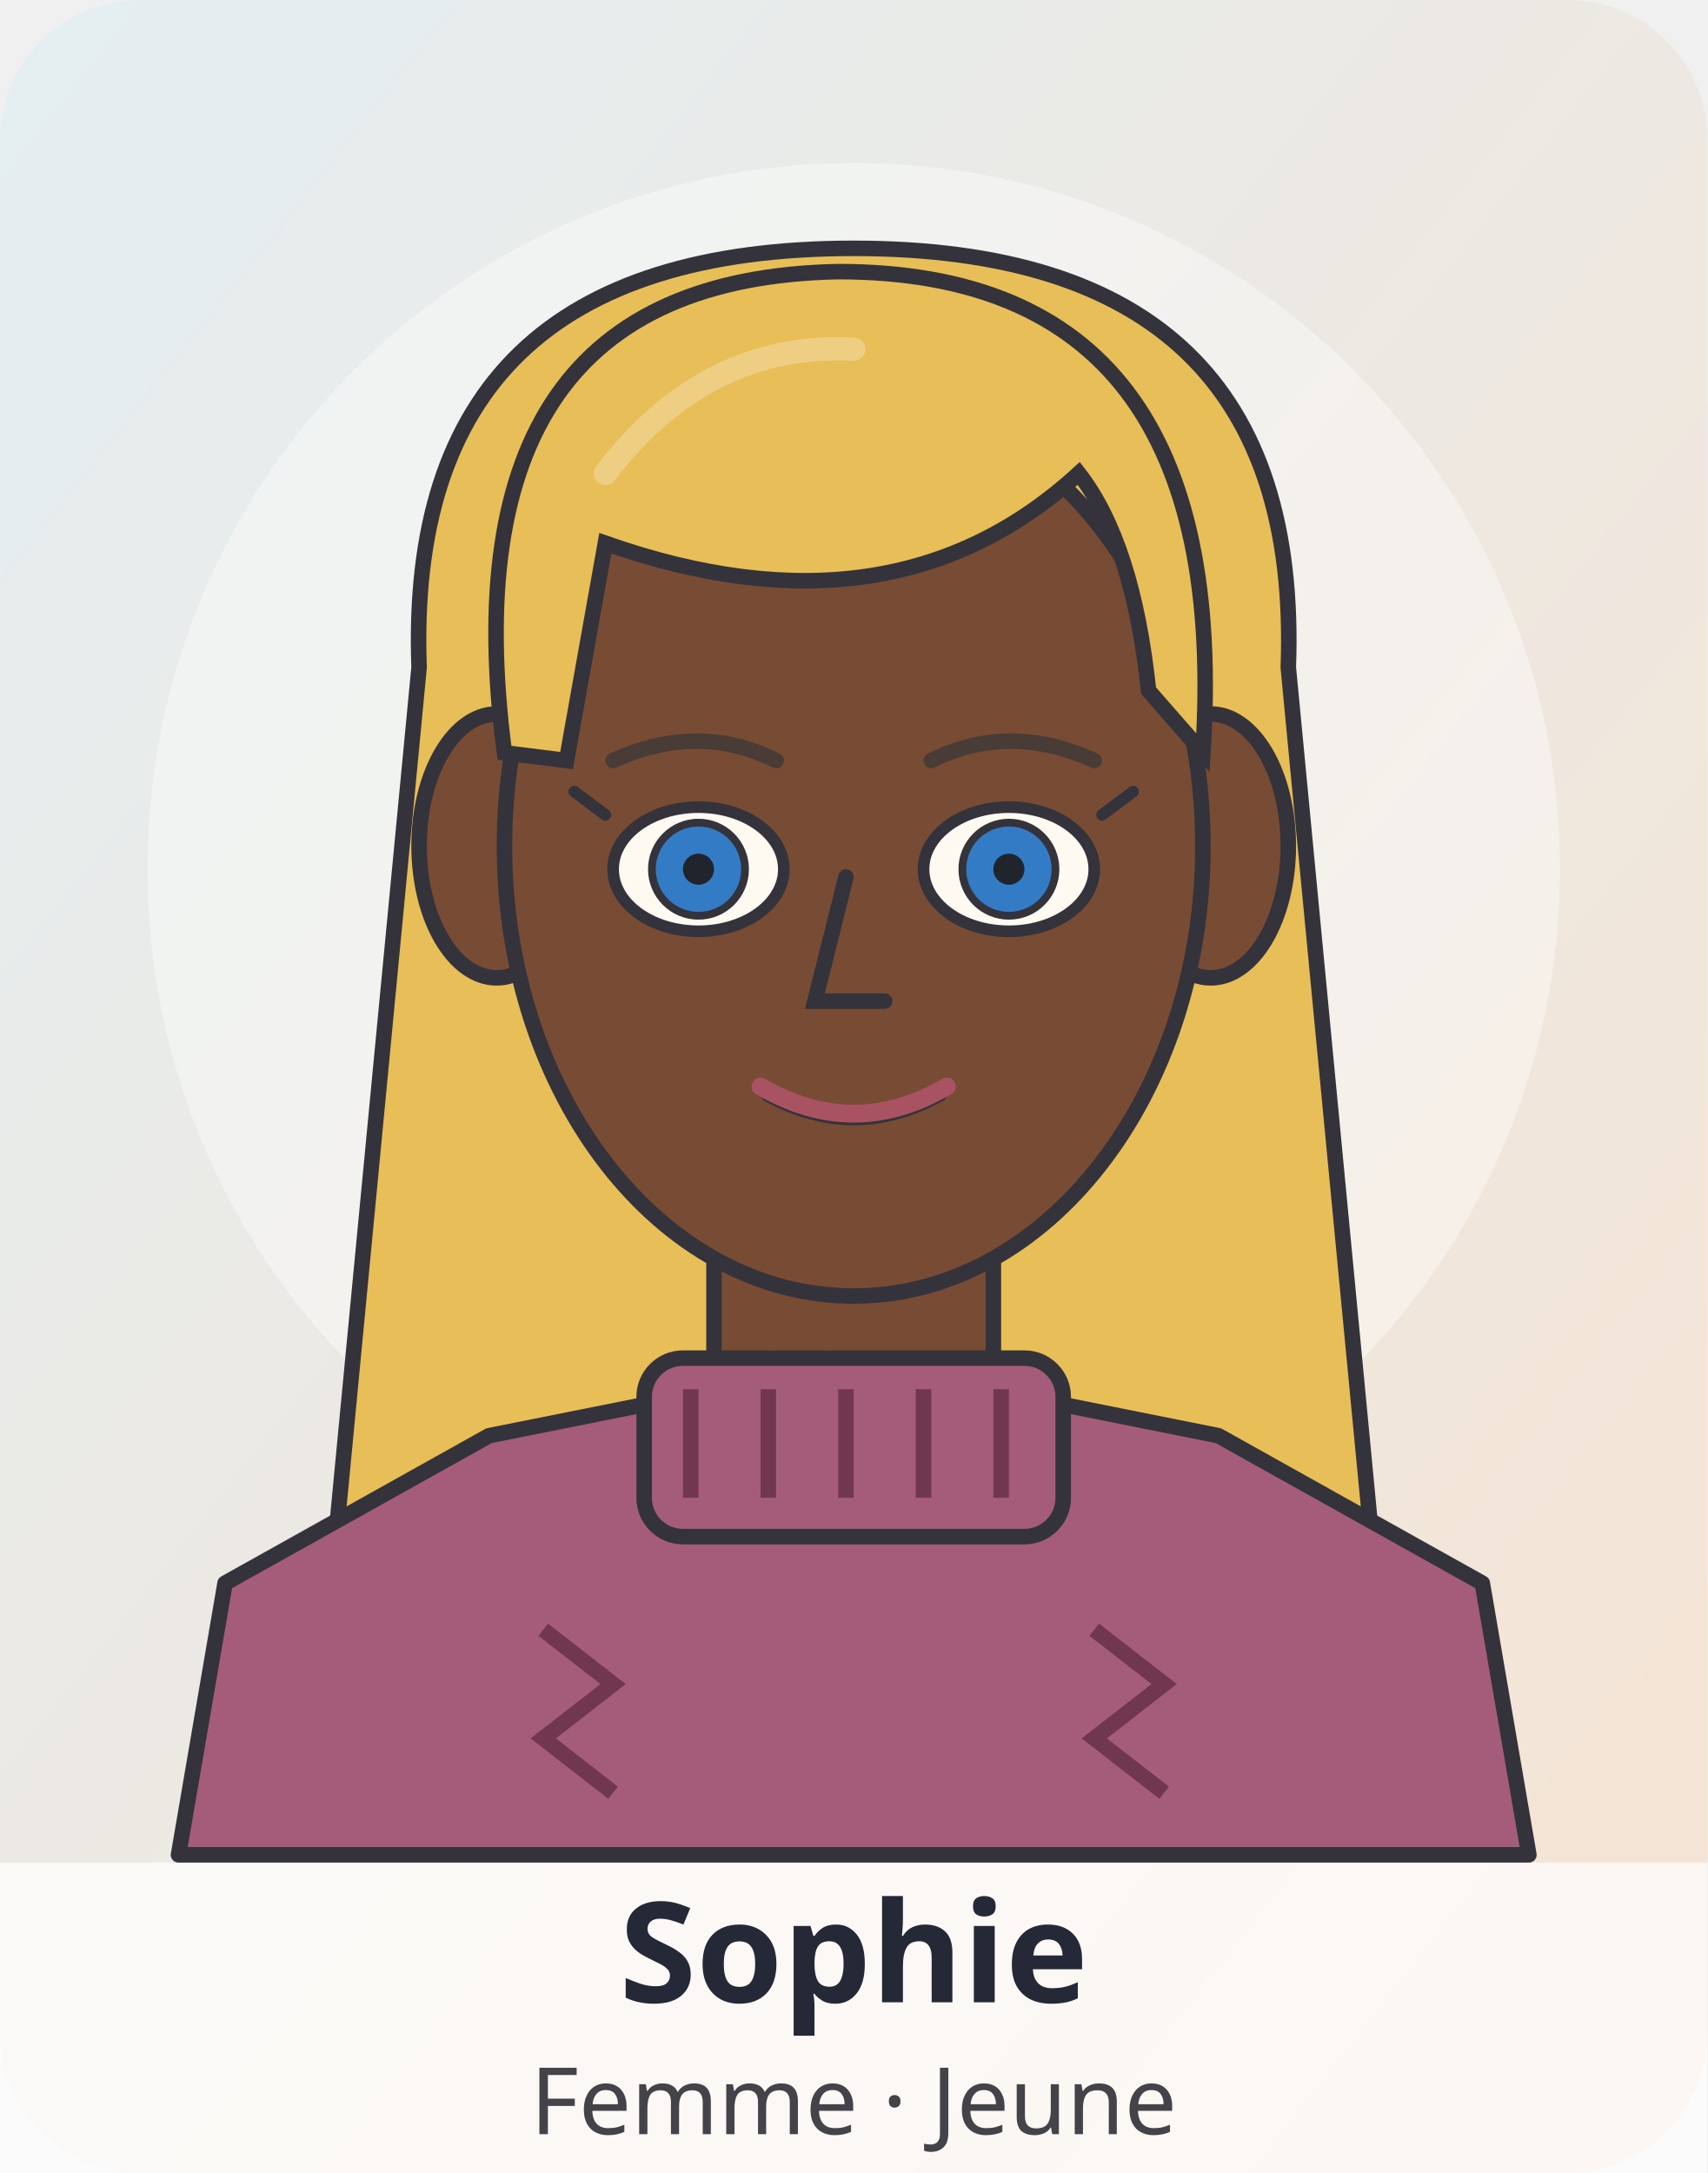
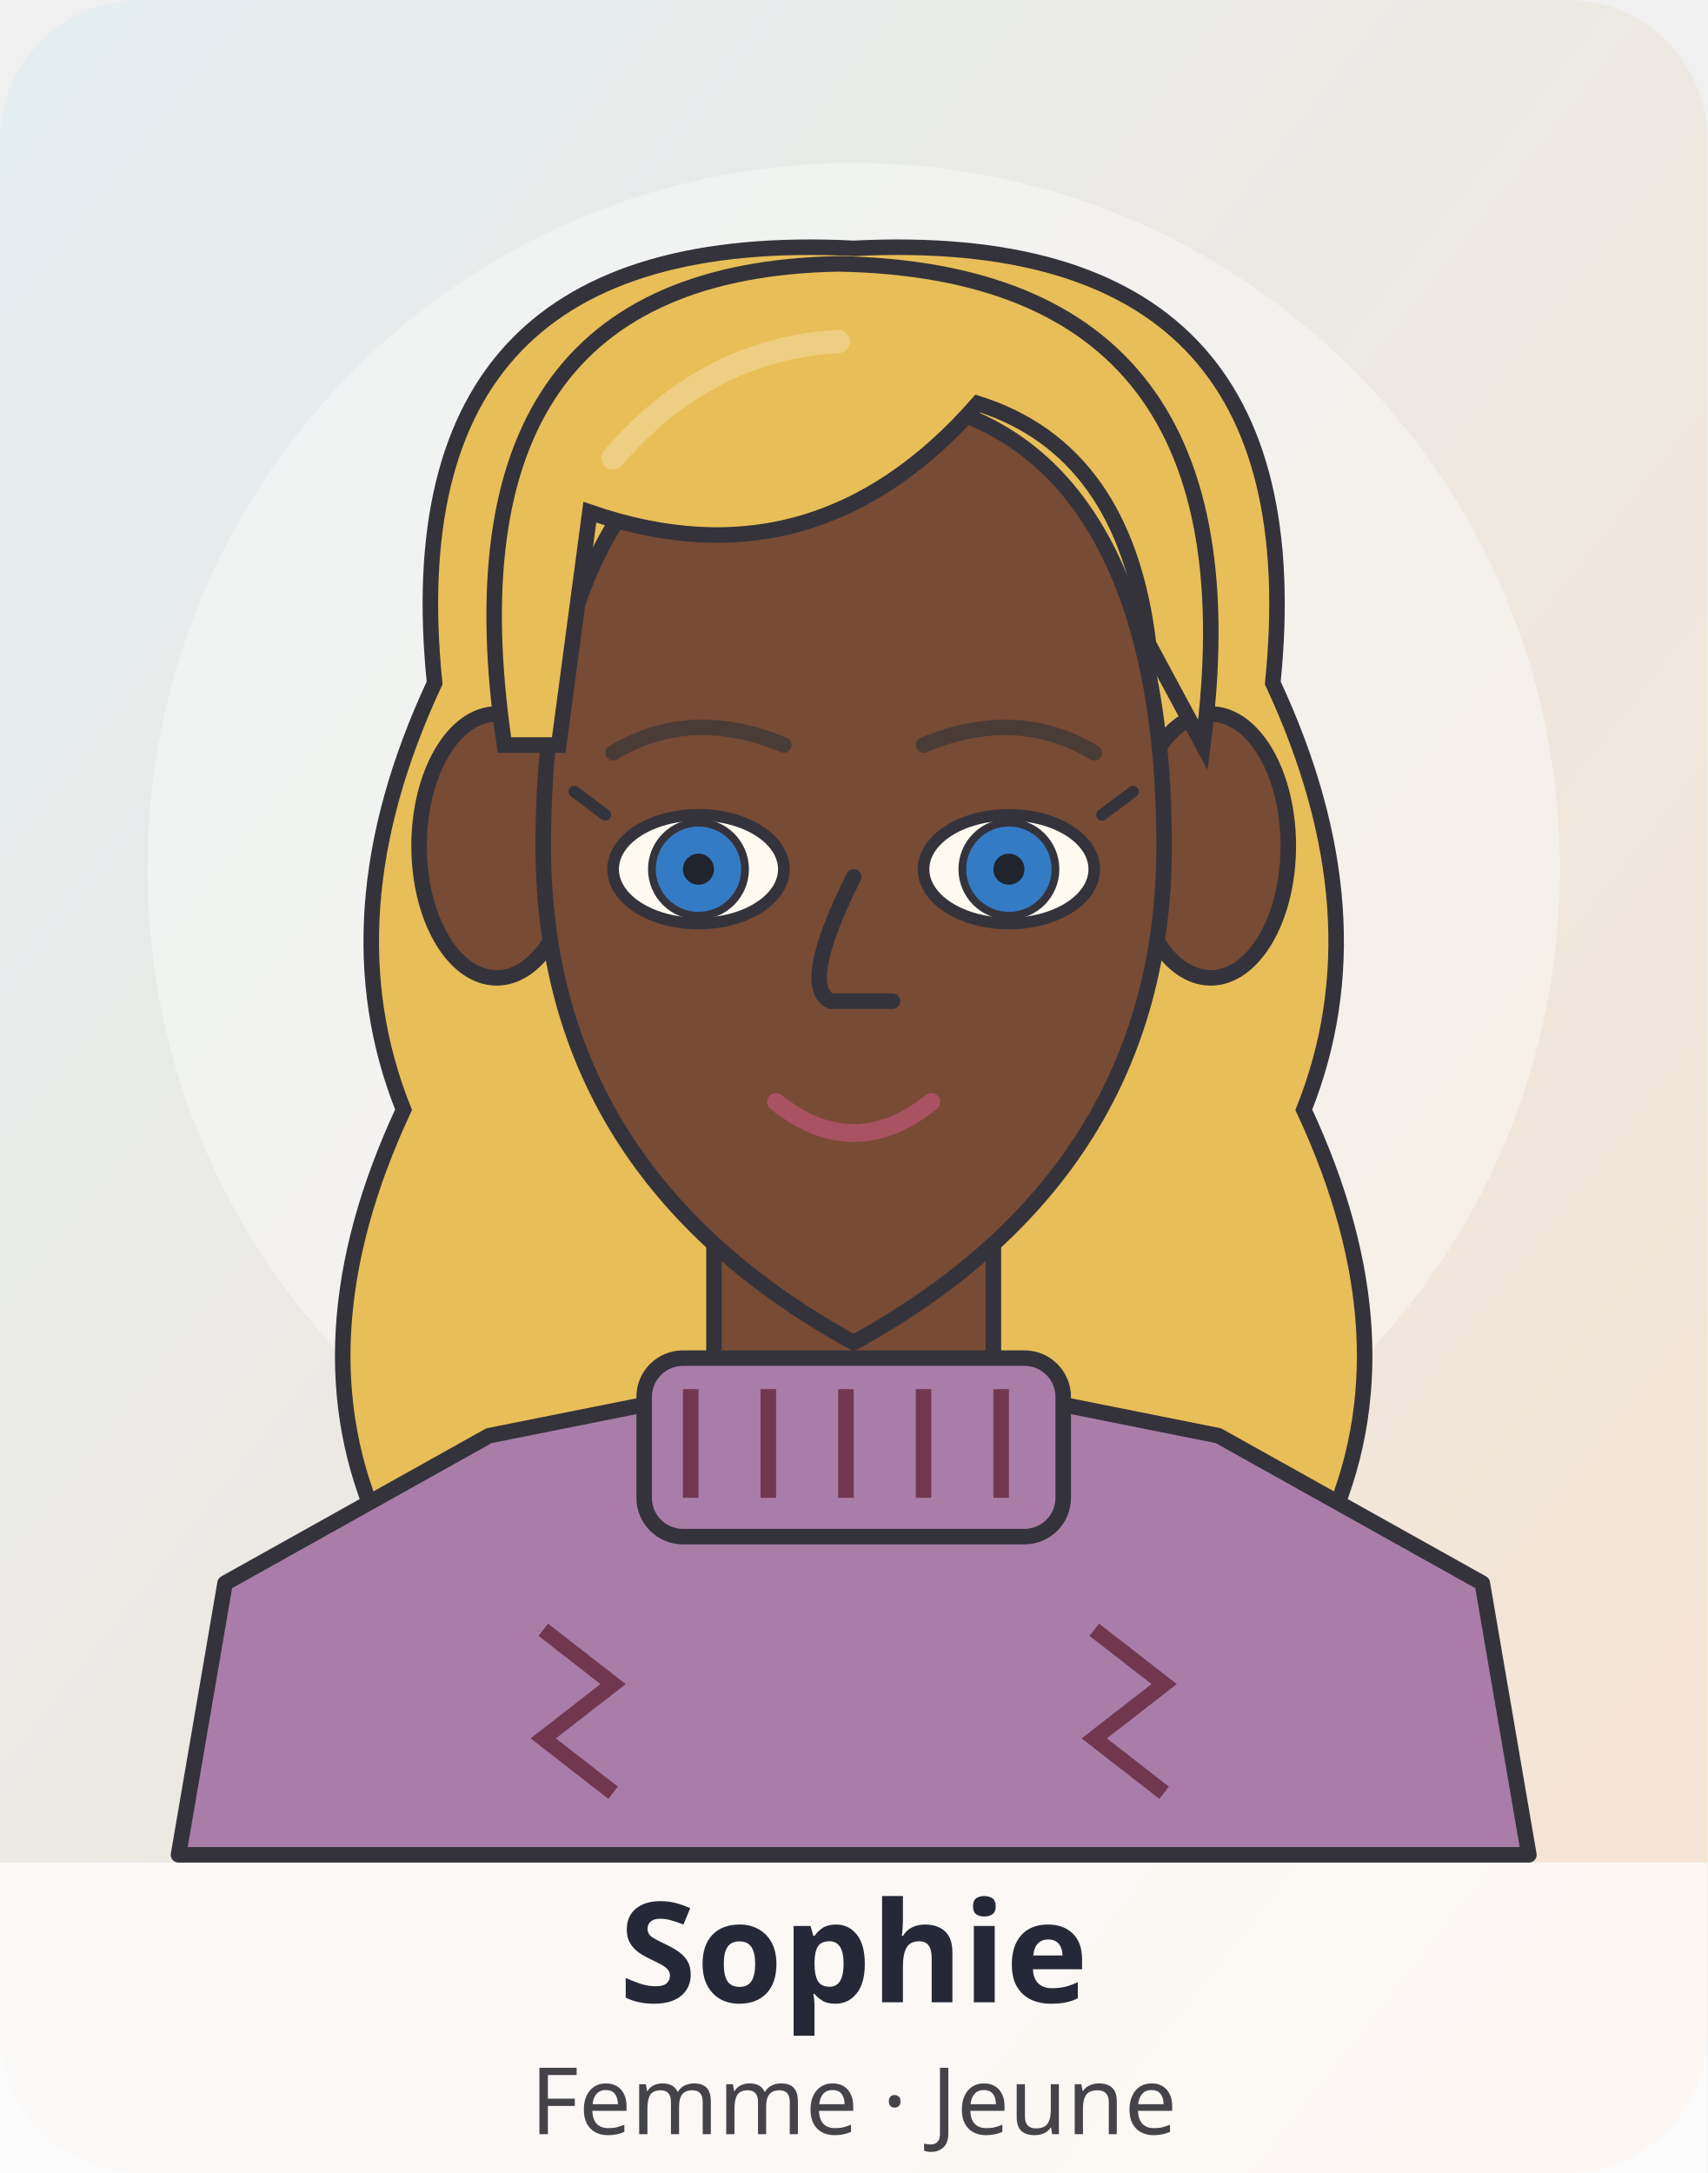
<svg xmlns="http://www.w3.org/2000/svg" viewBox="0 0 220 280" role="img" aria-labelledby="title-c03 desc-c03">
  <defs>
    <linearGradient id="fond-c03" x2="1" y2="1">
      <stop stop-color="#e4eef2" />
      <stop offset="1" stop-color="#f6e3d2" />
    </linearGradient>
  </defs>
  <rect width="220" height="280" rx="18" fill="url(#fond-c03)" />
  <circle cx="110" cy="112" r="91" fill="#fff" opacity=".38" />
  <path d="M0 240 H220 V280 H0Z" fill="#fff" opacity=".72" />
-   <path d="M54 86 Q52 32 110 32 Q168 32 166 86 L177 201 Q154 213 142 195 L78 195 Q62 213 43 201Z" fill="#e8be58" stroke="#34333b" stroke-width="2" />
+   <path d="M56 88 Q50 29 110 32 Q170 29 164 88 Q178 118 168 143 Q182 173 171 197 Q151 207 139 192 L81 192 Q69 207 49 197 Q38 173 52 143 Q42 118 56 88Z" fill="#e8be58" stroke="#34333b" stroke-width="2" />
  <path d="M92 153 V186 Q110 203 128 186 V153" fill="#784b35" stroke="#34333b" stroke-width="2" />
-   <path d="M83 181 L63 185 L29 204 L23 239 L197 239 L191 204 L157 185 L137 181Z" fill="#a45c78" stroke="#34333b" stroke-width="2" stroke-linejoin="round" />
-   <rect x="83" y="175" width="54" height="23" rx="5" fill="#a45c78" stroke="#34333b" stroke-width="2" stroke-linejoin="round" />
+   <path d="M83 181 L63 185 L29 204 L23 239 L197 239 L191 204 L157 185 L137 181Z" fill="#a97da8" stroke="#34333b" stroke-width="2" stroke-linejoin="round" />
+   <rect x="83" y="175" width="54" height="23" rx="5" fill="#a97da8" stroke="#34333b" stroke-width="2" stroke-linejoin="round" />
  <path d="M89 179 V193 M99 179 V193 M109 179 V193 M119 179 V193 M129 179 V193 M70 210 L79 217 L70 224 L79 231 M141 210 L150 217 L141 224 L150 231" fill="none" stroke="#71374f" stroke-width="2" />
  <g fill="#784b35" stroke="#34333b" stroke-width="2">
    <ellipse cx="64" cy="109" rx="10" ry="17" />
    <ellipse cx="156" cy="109" rx="10" ry="17" />
-     <ellipse cx="110" cy="109" rx="45" ry="58" />
+     <path d="M110 51 C83 51 70 73 70 109 Q70 151 110 173 Q150 151 150 109 C150 73 137 51 110 51Z" />
  </g>
-   <path d="M65 97 Q57 36 108 35 Q159 35 155 97 L148 89 Q146 70 139 61 Q115 83 78 70 L73 98Z" fill="#e8be58" stroke="#34333b" stroke-width="2" />
-   <path d="M78 61 Q91 44 110 45" fill="none" stroke="#fff" stroke-opacity=".25" stroke-width="3" stroke-linecap="round" />
+   <path d="M65 96 Q56 35 108 34 Q163 35 155 96 L148 83 Q145 58 126 52 Q105 76 76 66 L72 96Z" fill="#e8be58" stroke="#34333b" stroke-width="2" />
+   <path d="M79 59 Q91 45 108 44" fill="none" stroke="#fff" stroke-opacity=".25" stroke-width="3" stroke-linecap="round" />
  <g fill="#fffaf1" stroke="#34333b" stroke-width="1.5">
-     <ellipse cx="90" cy="112" rx="11" ry="8" />
-     <ellipse cx="130" cy="112" rx="11" ry="8" />
+     <ellipse cx="90" cy="112" rx="11" ry="7" />
+     <ellipse cx="130" cy="112" rx="11" ry="7" />
  </g>
  <g fill="#347bc6" stroke="#34333b" stroke-width="1">
    <circle cx="90" cy="112" r="6" />
    <circle cx="130" cy="112" r="6" />
  </g>
  <g fill="#20242c">
    <circle cx="90" cy="112" r="2" />
    <circle cx="130" cy="112" r="2" />
  </g>
-   <path d="M79 98 Q90 93 100 98 M120 98 Q130 93 141 98" fill="none" stroke="#493c36" stroke-width="2" stroke-linecap="round" />
-   <path d="M109 113 L105 129 L114 129 M99 141 Q110 147 121 141" fill="none" stroke="#34333b" stroke-width="2" stroke-linecap="round" />
-   <path d="M98 140 Q110 147 122 140" fill="none" stroke="#a95262" stroke-width="2.3" stroke-linecap="round" />
+   <path d="M79 97 Q89 91 101 96 M119 96 Q131 91 141 97" fill="none" stroke="#493c36" stroke-width="2" stroke-linecap="round" />
+   <path d="M110 113 Q103 127 107 129 L115 129 M100 142 Q110 150 120 142" fill="none" stroke="#34333b" stroke-width="2" stroke-linecap="round" />
+   <path d="M100 142 Q110 150 120 142" fill="none" stroke="#a95262" stroke-width="2.3" stroke-linecap="round" />
  <path d="M78 105 L74 102 M142 105 L146 102" fill="none" stroke="#34333b" stroke-width="1.5" stroke-linecap="round" />
  <text x="110" y="258" text-anchor="middle" font-family="sans-serif" font-size="18" font-weight="700" fill="#252937">Sophie</text>
  <text x="110" y="275" text-anchor="middle" font-family="sans-serif" font-size="12" fill="#45434a">Femme · Jeune</text>
</svg>
